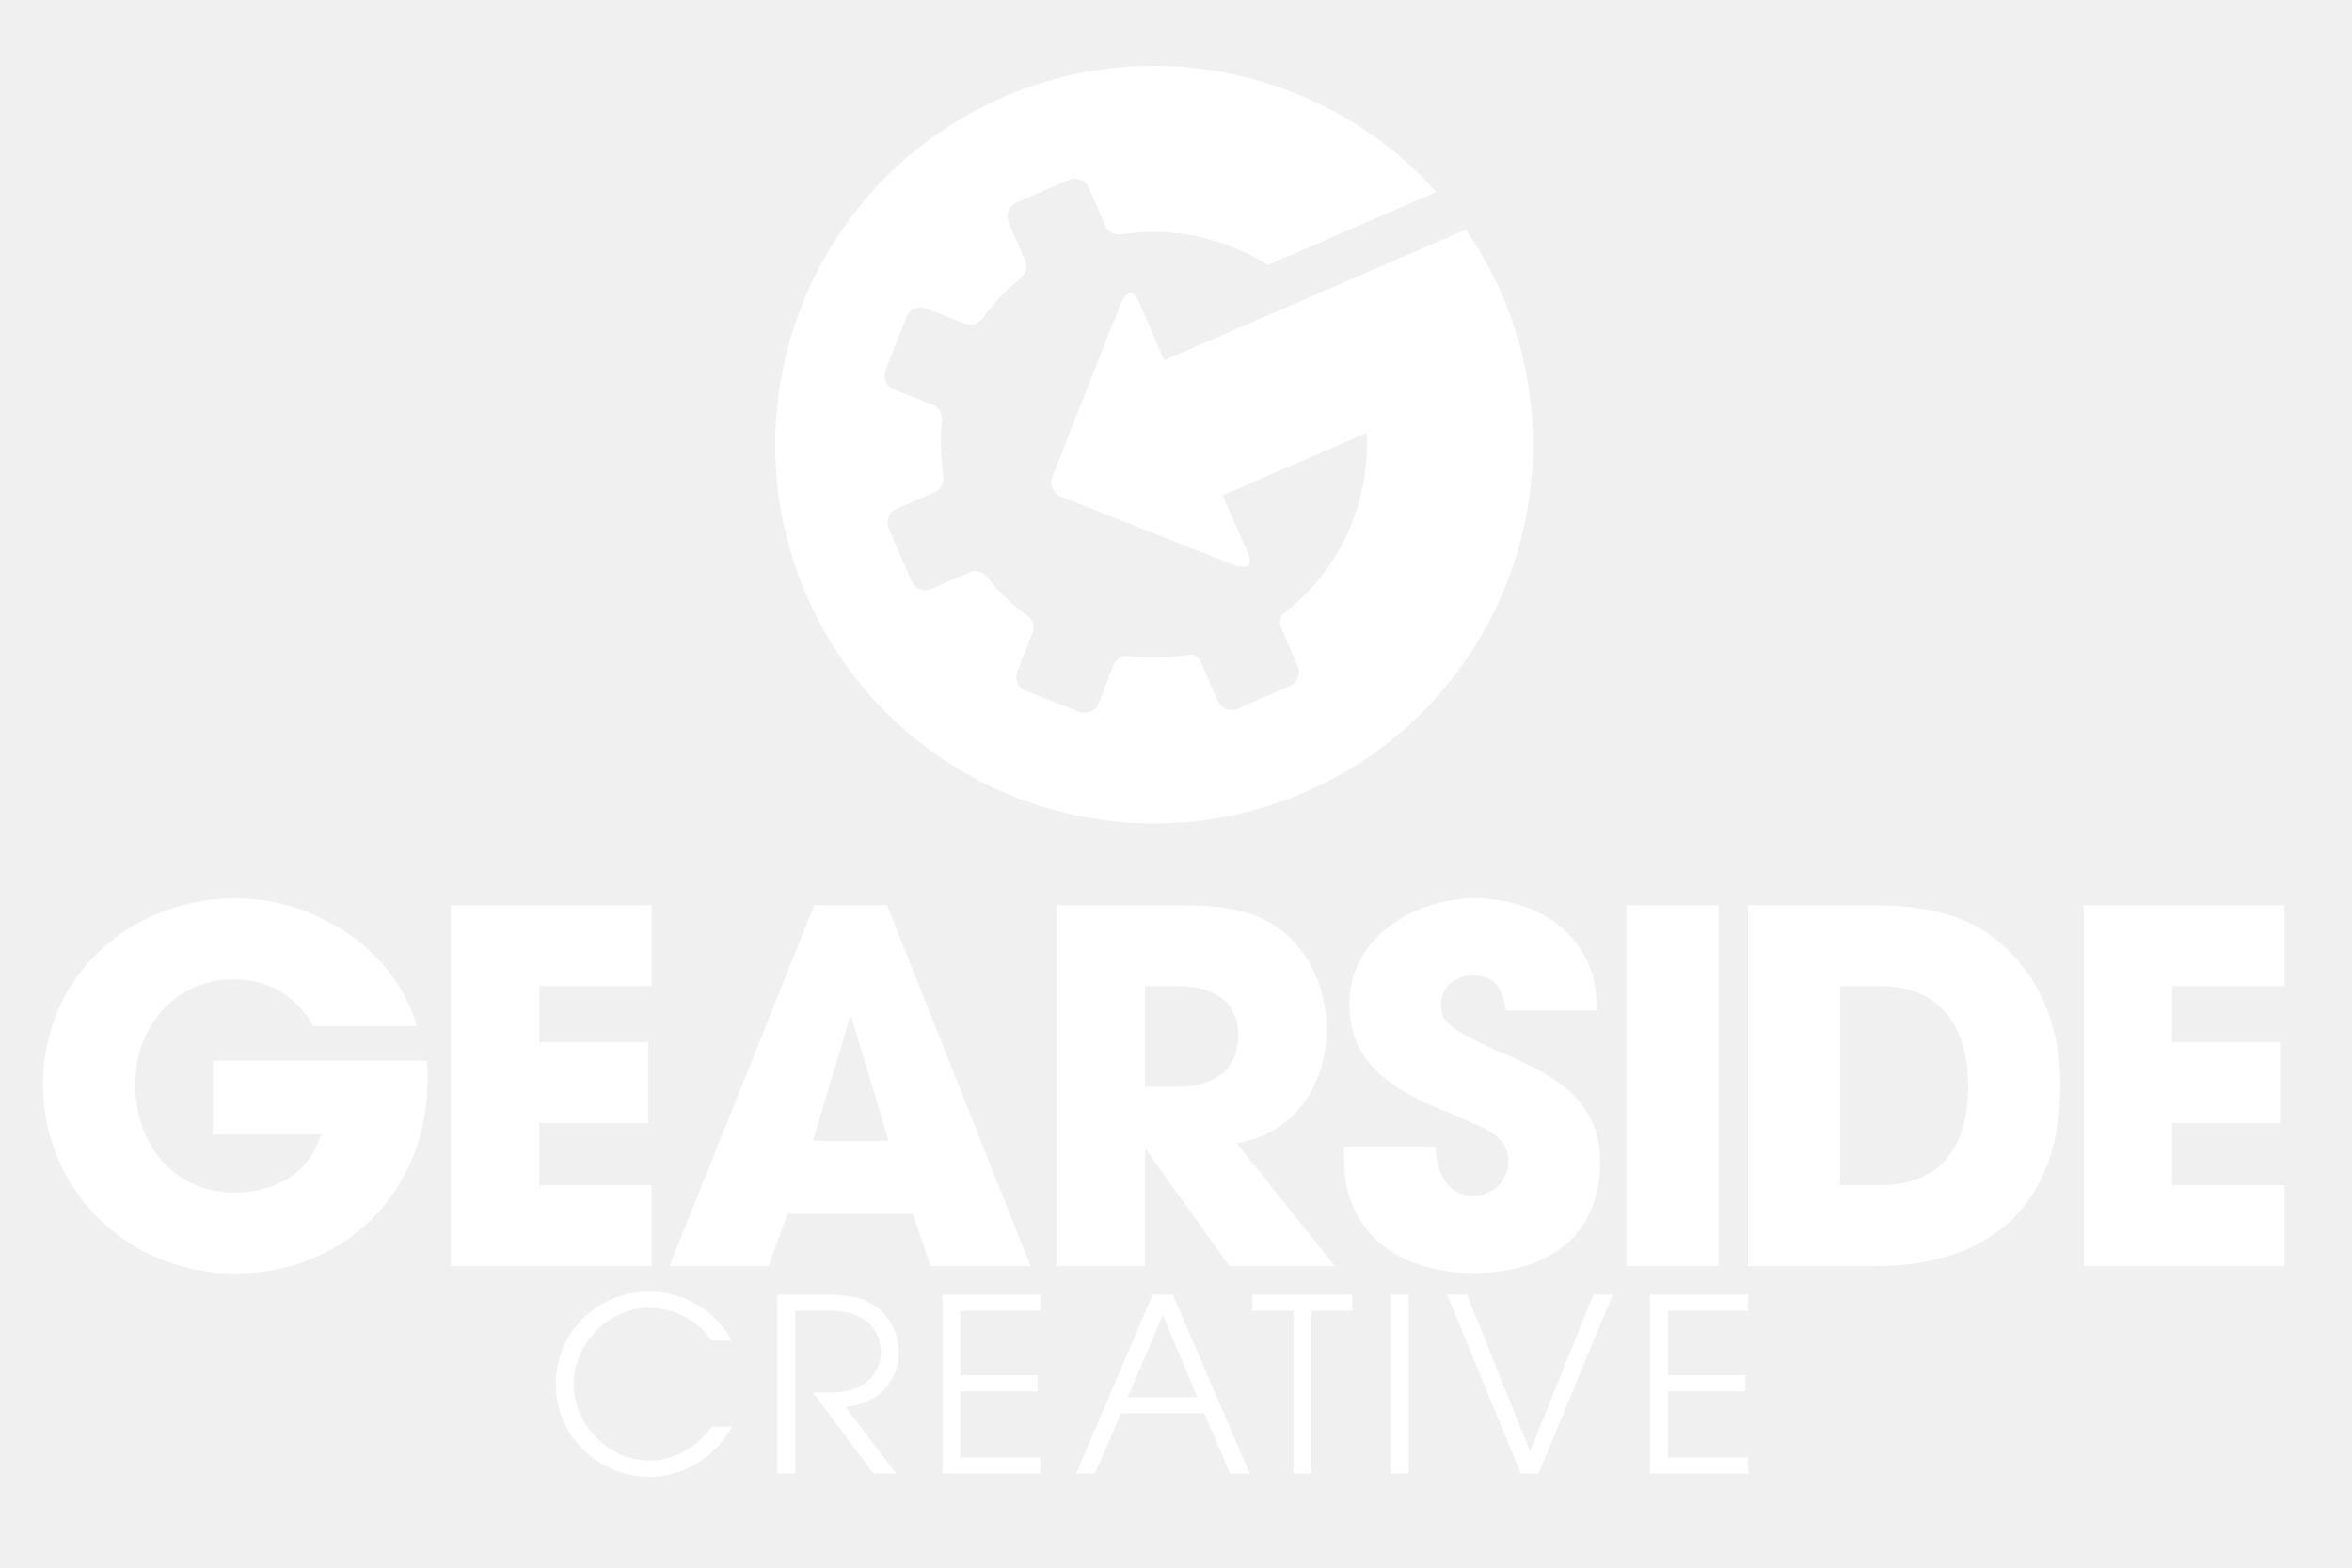
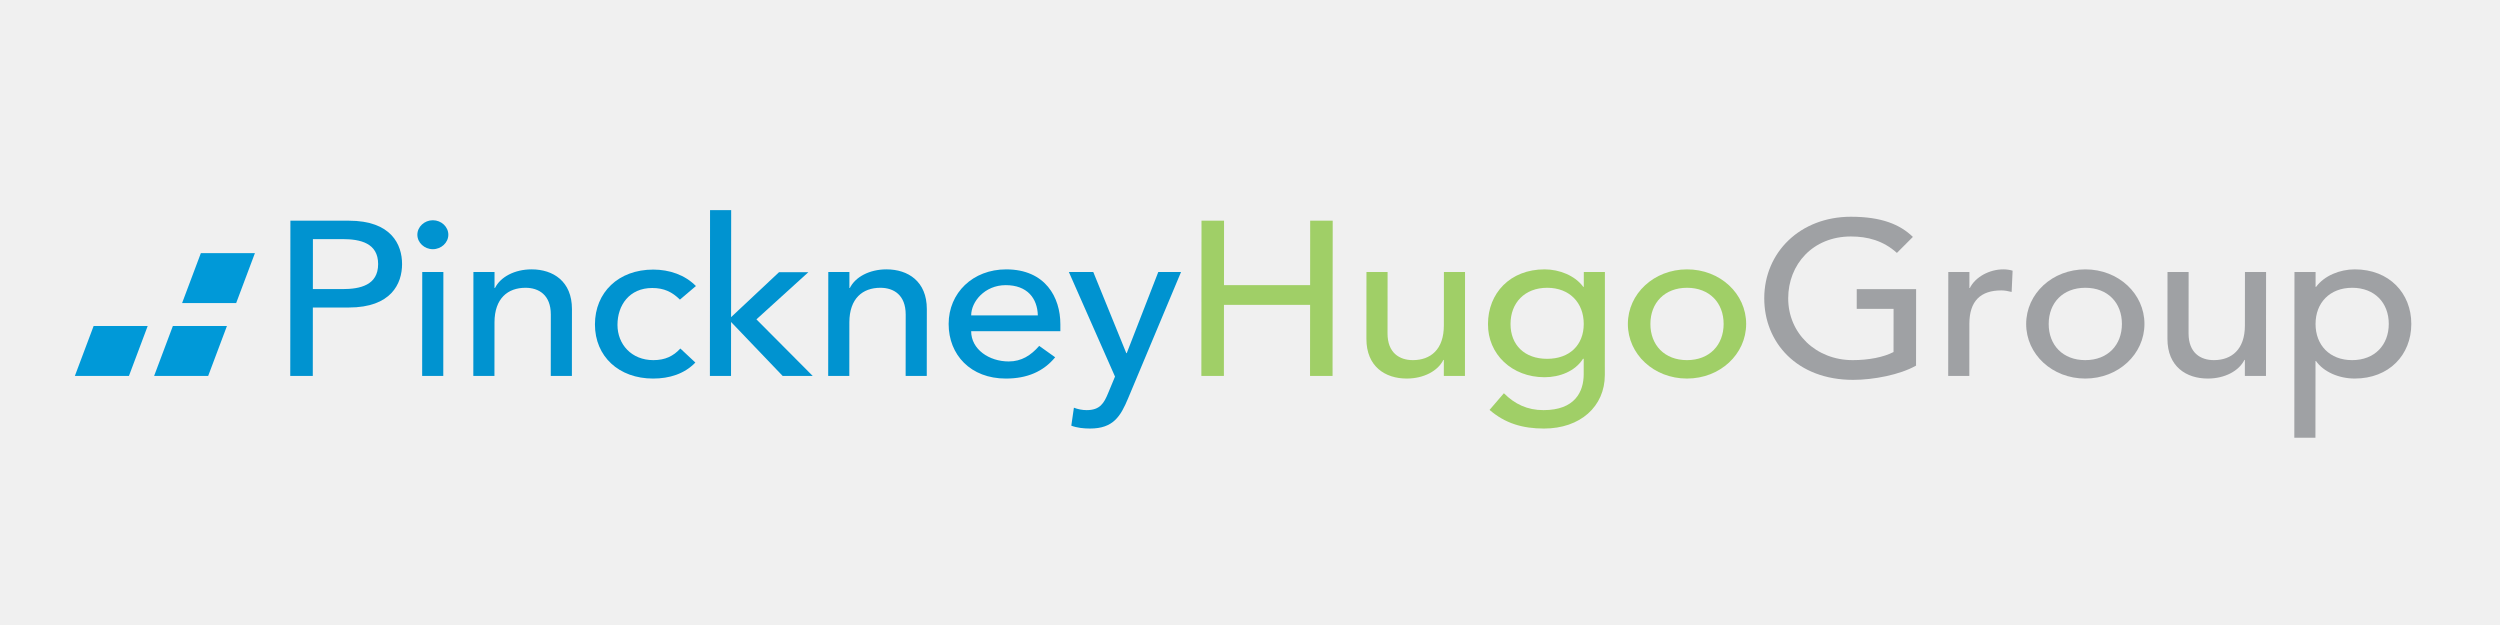
- <svg xmlns="http://www.w3.org/2000/svg" version="1.1" id="Layer_1" x="0px" y="0px" width="300px" height="200px" viewBox="0 0 300 200" enable-background="new 0 0 300 200" xml:space="preserve">
-   <g id="Logo_1_">
-     <g>
-       <g>
-         <path fill="#FFFFFF" d="M29.952,162.469c-13.572,0-24.465-10.52-24.465-24.155c0-13.821,11.144-23.717,24.651-23.717     c9.962,0,20.231,6.472,23.034,16.309H39.975c-2.117-3.799-5.791-5.976-10.148-5.976c-7.532,0-12.574,6.099-12.574,13.384     c0,7.534,4.792,13.819,12.638,13.819c5.04,0,9.585-2.303,11.018-7.405h-13.76v-9.4h27.33c0.062,0.808,0.062,1.617,0.062,2.425     C54.542,151.887,44.082,162.469,29.952,162.469z" />
-       </g>
-       <path fill="#FFFFFF" d="M57.523,161.535v-46.065H83.11v10.333H68.792v7.158h13.882v10.334H68.792v7.906H83.11v10.334H57.523z" />
-       <path fill="#FFFFFF" d="M118.688,161.535l-2.241-6.661h-16l-2.426,6.661H85.383l18.49-46.065h9.272l18.306,46.065H118.688z     M108.604,129.786h-0.063h-0.125l-4.729,15.75h9.646L108.604,129.786z" />
-       <path fill="#FFFFFF" d="M156.816,161.535l-10.644-14.877h-0.125v14.877H134.78v-46.065h14.567c4.854,0,10.21,0.122,14.193,3.297    c3.799,3.053,5.668,7.783,5.668,12.576c0,7.098-4.174,13.32-11.456,14.506l12.514,15.687H156.816z M150.343,125.802h-4.294v12.824    h4.17c4.42,0,7.719-1.869,7.719-6.598C157.938,127.484,154.392,125.802,150.343,125.802z" />
-       <path fill="#FFFFFF" d="M188.039,162.407c-9.277,0-16.623-4.796-16.623-14.629v-1.497h11.703c0,2.991,1.37,6.289,4.795,6.289    c2.426,0,4.48-1.928,4.48-4.417c0-2.989-2.489-3.984-4.917-5.044c-1.37-0.621-2.741-1.182-4.11-1.744    c-5.976-2.488-11.265-5.976-11.265-13.195c0-8.592,8.276-13.571,16.122-13.571c4.482,0,9.524,1.68,12.45,5.228    c2.365,2.927,2.926,5.478,3.049,9.089h-11.639c-0.374-2.552-1.246-4.481-4.237-4.481c-2.052,0-4.044,1.431-4.044,3.61    c0,0.685,0.062,1.37,0.437,1.93c1.12,1.867,7.159,4.232,9.09,5.106c6.1,2.801,10.768,5.977,10.768,13.197    C204.098,157.925,197.128,162.407,188.039,162.407z" />
-       <path fill="#FFFFFF" d="M207.443,161.535v-46.065h11.766v46.065H207.443z" />
-       <path fill="#FFFFFF" d="M239.079,161.535h-16.121v-46.065h15.251c8.343,0,15.127,1.368,20.355,8.589    c2.989,4.17,4.235,9.215,4.235,14.32C262.8,153.504,254.145,161.535,239.079,161.535z M239.827,125.802h-5.104v25.398h5.043    c8.03,0,11.268-5.167,11.268-12.638C251.033,131.219,247.671,125.802,239.827,125.802z" />
-       <path fill="#FFFFFF" d="M265.797,161.535v-46.065h25.584v10.333h-14.317v7.158h13.881v10.334h-13.881v7.906h14.317v10.334H265.797    z" />
-       <g>
-         <path fill="#FFFFFF" d="M82.841,188.396c-6.544,0-11.947-5.186-11.947-11.792c0-6.667,5.279-11.821,11.916-11.821     c3.457,0,6.73,1.48,9.015,4.073c0.586,0.648,1.111,1.359,1.45,2.161h-2.562c-1.76-2.622-4.786-4.167-7.934-4.167     c-5.249,0-9.6,4.601-9.6,9.787c0,5.125,4.476,9.694,9.631,9.694c3.303,0,6.049-1.731,7.995-4.324h2.563     C91.269,185.866,87.255,188.396,82.841,188.396z" />
-         <path fill="#FFFFFF" d="M107.848,179.476l6.454,8.521h-2.873l-7.747-10.342c1.418,0,3.518,0.093,4.908-0.339     c2.222-0.68,3.767-2.47,3.767-4.847c0-1.728-0.957-3.55-2.501-4.383c-1.42-0.771-2.84-0.865-4.446-0.865h-3.982v20.775h-2.284     v-22.845h5.804c1.729,0,4.013,0.094,5.617,0.865c2.563,1.234,4.074,3.674,4.074,6.513     C114.639,176.42,111.677,179.231,107.848,179.476z" />
-         <path fill="#FFFFFF" d="M120.2,187.997v-22.845h12.501v2.069h-10.216v8.211h9.877v2.068h-9.877v8.427h10.216v2.069H120.2z" />
-         <path fill="#FFFFFF" d="M156.905,187.997l-3.305-7.687h-10.617l-3.336,7.687h-2.375l9.754-22.845h2.562l9.816,22.845H156.905z      M148.323,167.747l-4.475,10.495h8.86L148.323,167.747z" />
-         <path fill="#FFFFFF" d="M167.279,167.222v20.775h-2.283v-20.775h-5.25v-2.069h12.75v2.069H167.279z" />
-         <path fill="#FFFFFF" d="M177.375,187.997v-22.845h2.286v22.845H177.375z" />
-         <path fill="#FFFFFF" d="M196.239,187.997h-2.253l-9.416-22.845h2.531l8.057,20.002l8.091-20.002h2.466L196.239,187.997z" />
-         <path fill="#FFFFFF" d="M210.473,187.997v-22.845h12.504v2.069h-10.218v8.211h9.875v2.068h-9.875v8.427h10.218v2.069H210.473z" />
-       </g>
-       <path fill="#FFFFFF" d="M194.435,46.503c-0.657-3.031-1.613-6.043-2.893-8.996c-1.276-2.943-2.815-5.687-4.567-8.231    l-38.48,16.683l-3.214-7.42c-0.008-0.016-0.019-0.03-0.025-0.044c-1.088-2.513-2.234,0.062-2.325,0.277l-7.082,17.925l0.014,0.008    l-1.645,4.157c-0.375,0.948,0.062,2.009,0.967,2.443l22.234,8.785c0.429,0.146,2.775,0.861,1.74-1.523    c-0.008-0.018-0.012-0.037-0.019-0.053l-3.178-7.33l18.347-7.956c0.495,8.928-3.479,17.664-10.697,23.136    c-0.331,0.482-0.47,1.06-0.177,1.757l2.109,4.86c0.422,0.978-0.024,2.113-1.002,2.538l-6.691,2.898    c-0.976,0.425-2.113-0.023-2.536-1l-2.141-4.941c-0.309-0.625-0.797-0.901-1.345-0.992c-2.729,0.476-5.474,0.524-8.146,0.173    c-0.675,0.062-1.284,0.353-1.607,1.149l-1.947,4.926c-0.391,0.993-1.512,1.477-2.503,1.085l-6.779-2.677    c-0.99-0.392-1.476-1.513-1.086-2.503l1.979-5.008c0.261-0.764,0.017-1.369-0.417-1.858c-2.016-1.448-3.824-3.168-5.372-5.104    c-0.574-0.632-1.318-1.062-2.293-0.65l-4.859,2.106c-0.978,0.424-2.114-0.024-2.538-1.003l-2.9-6.687    c-0.423-0.978,0.024-2.115,1.002-2.54l4.94-2.142c1.051-0.515,1.126-1.544,0.964-2.509l0.004-0.005    c-0.014-0.101-0.019-0.199-0.029-0.299c-0.281-2.098-0.317-4.218-0.106-6.323c0.012-0.809-0.23-1.58-1.166-1.959l-4.926-1.948    c-0.989-0.392-1.478-1.512-1.084-2.503l2.677-6.779c0.39-0.99,1.513-1.477,2.503-1.088l5.009,1.98    c1.109,0.377,1.888-0.295,2.456-1.095h0.009c1.22-1.612,2.617-3.084,4.162-4.389l0.002-0.023c0.796-0.607,1.465-1.432,0.983-2.573    l-2.106-4.86c-0.425-0.979,0.022-2.114,1-2.538l6.687-2.899c0.978-0.424,2.115,0.024,2.54,1l2.142,4.942    c0.426,0.867,1.2,1.064,2,1.019c6.579-1.024,13.213,0.442,18.691,3.903l21.487-9.316C169.702,9.409,147.576,3.9,127.985,12.395    c-24.484,10.617-35.727,39.071-25.112,63.555c10.616,24.484,39.07,35.727,63.557,25.112    C187.96,91.726,199.244,68.599,194.435,46.503z" />
-     </g>
+ <svg xmlns="http://www.w3.org/2000/svg" version="1.1" id="Layer_1" x="0px" y="0px" width="320px" height="80px" viewBox="0 0 320 80" enable-background="new 0 0 320 80" xml:space="preserve">
+   <g>
+     <polygon fill-rule="evenodd" clip-rule="evenodd" fill="#0099D8" points="9.583,48.118 11.984,41.727 18.905,41.727 16.504,48.118    9.583,48.118  " />
+     <polygon fill-rule="evenodd" clip-rule="evenodd" fill="#0099D8" points="19.727,48.118 22.127,41.727 29.048,41.727    26.647,48.118 19.727,48.118  " />
+     <polygon fill-rule="evenodd" clip-rule="evenodd" fill="#0099D8" points="23.308,38.794 25.709,32.403 32.629,32.403    30.229,38.794 23.308,38.794  " />
+   </g>
+   <g>
+     <path fill="#0093D0" d="M37.171,28.248h7.48c5.438,0,6.817,3.059,6.814,5.557c-0.002,2.498-1.387,5.557-6.824,5.557h-4.596   l-0.008,8.757h-2.884L37.171,28.248z M40.047,37.004h3.785c2.283,0,4.567-0.505,4.569-3.199c0.003-2.694-2.28-3.199-4.563-3.199   h-3.785L40.047,37.004z" />
+     <path fill="#0093D0" d="M55.406,28.191c1.082,0,1.982,0.842,1.981,1.853c0,1.01-0.902,1.853-1.984,1.853s-1.982-0.842-1.981-1.853   S54.324,28.191,55.406,28.191z M54.048,34.815h2.704L56.74,48.118h-2.704L54.048,34.815z" />
+     <path fill="#0093D0" d="M60.597,34.815H63.3l-0.001,2.048h0.06c0.692-1.403,2.496-2.385,4.688-2.385   c2.764,0,5.166,1.543,5.163,5.08l-0.008,8.56h-2.704l0.007-7.858c0.003-2.498-1.528-3.424-3.241-3.424   c-2.253,0-3.967,1.347-3.969,4.434l-0.006,6.849h-2.704L60.597,34.815z" />
+     <path fill="#0093D0" d="M87.03,38.352c-0.99-0.983-2.041-1.488-3.543-1.488c-2.944,0-4.448,2.217-4.45,4.714   c-0.002,2.499,1.798,4.519,4.592,4.519c1.502,0,2.554-0.505,3.456-1.487l1.921,1.797c-1.413,1.46-3.336,2.049-5.409,2.049   c-4.386,0-7.448-2.835-7.444-6.933c0.003-4.098,3.01-7.016,7.457-7.016c2.073,0,4.055,0.674,5.466,2.105L87.03,38.352z" />
+     <path fill="#0093D0" d="M90.886,26.901h2.704l-0.012,13.695l6.134-5.752h3.755l-6.645,6.034l7.204,7.241h-3.846l-6.603-6.904   l-0.006,6.904h-2.704L90.886,26.901z" />
+     <path fill="#0093D0" d="M106.021,34.815h2.703l-0.001,2.048h0.06c0.692-1.403,2.496-2.385,4.688-2.385   c2.764,0,5.166,1.543,5.163,5.08l-0.008,8.56h-2.704l0.007-7.858c0.002-2.498-1.529-3.424-3.242-3.424   c-2.253,0-3.967,1.347-3.969,4.434l-0.006,6.849h-2.704L106.021,34.815z" />
+     <path fill="#0093D0" d="M124.309,42.393c-0.002,2.329,2.31,3.873,4.803,3.873c1.652,0,2.854-0.786,3.907-1.992l2.042,1.458   c-1.504,1.825-3.578,2.724-6.311,2.724c-4.506,0-7.328-3.032-7.324-6.988c0.003-3.985,3.101-6.988,7.367-6.988   c5.017,0,6.937,3.592,6.933,7.016l0,0.898H124.309z M132.843,40.371c-0.058-2.216-1.378-3.872-4.112-3.872   c-2.674,0-4.418,2.104-4.42,3.872H132.843z" />
+     <path fill="#0093D0" d="M136.813,34.815h3.125l4.227,10.384h0.06l4.035-10.384h2.914l-6.774,16.165   c-0.963,2.301-1.896,3.873-4.87,3.873c-0.811,0-1.652-0.085-2.403-0.365l0.332-2.301c0.511,0.196,1.082,0.309,1.622,0.309   c1.713,0,2.224-0.87,2.766-2.189l0.874-2.104L136.813,34.815z" />
+     <path fill="#A0CF67" d="M153.793,28.248h2.884l-0.007,8.251h11.025l0.008-8.251h2.884l-0.019,19.87h-2.884l0.009-9.093h-11.026   l-0.008,9.093h-2.884L153.793,28.248z" />
+     <path fill="#A0CF67" d="M187.513,48.118h-2.704l0.002-2.049h-0.061c-0.692,1.402-2.496,2.386-4.688,2.386   c-2.764,0-5.165-1.544-5.162-5.081l0.007-8.559h2.705l-0.008,7.858c-0.002,2.497,1.529,3.423,3.242,3.423   c2.253,0,3.967-1.347,3.968-4.434l0.008-6.848h2.703L187.513,48.118z" />
+     <path fill="#A0CF67" d="M205.418,48.006c-0.004,4.014-3.131,6.848-7.787,6.848c-2.704,0-4.957-0.646-6.968-2.386l1.835-2.133   c1.411,1.403,3.002,2.161,5.074,2.161c4.025,0,5.14-2.357,5.142-4.603l0.002-1.965h-0.091c-1.022,1.6-2.977,2.357-4.928,2.357   c-4.177,0-7.268-2.946-7.234-6.819c0.004-3.929,2.83-6.988,7.246-6.988c1.922,0,3.905,0.813,4.954,2.245h0.062l0.002-1.908h2.702   L205.418,48.006z M193.348,41.467c-0.004,2.694,1.797,4.462,4.682,4.462c2.884,0,4.688-1.768,4.69-4.462   c0.002-2.695-1.798-4.631-4.682-4.631C195.153,36.836,193.349,38.772,193.348,41.467z" />
+     <path fill="#A0CF67" d="M215.944,34.479c4.235,0,7.567,3.115,7.564,6.988c-0.004,3.873-3.341,6.988-7.577,6.988   s-7.568-3.115-7.564-6.988C208.37,37.593,211.709,34.479,215.944,34.479z M215.935,46.097c2.884,0,4.688-1.936,4.69-4.63   c0.002-2.695-1.799-4.631-4.683-4.631s-4.688,1.936-4.691,4.631C211.249,44.161,213.051,46.097,215.935,46.097z" />
+     <path fill="#9FA1A4" d="M245.263,37.004l-0.009,9.795c-2.073,1.179-5.469,1.824-8.053,1.824c-7.21,0-11.381-4.799-11.377-10.44   c0.005-5.894,4.606-10.44,11.096-10.44c3.904,0,6.278,0.982,7.929,2.582l-2.045,2.048c-1.741-1.571-3.754-2.104-5.887-2.104   c-4.866,0-8.024,3.564-8.027,7.914c-0.005,4.491,3.567,7.914,8.254,7.914c2.013,0,3.936-0.365,5.228-1.038l0.006-5.528h-4.717   l0.002-2.526H245.263z" />
+     <path fill="#9FA1A4" d="M249.381,34.815h2.704l-0.002,2.048h0.06c0.692-1.403,2.496-2.385,4.269-2.385   c0.42,0,0.841,0.056,1.201,0.168l-0.122,2.722c-0.451-0.112-0.901-0.196-1.321-0.196c-2.645,0-4.087,1.347-4.091,4.267   l-0.005,6.679h-2.705L249.381,34.815z" />
+     <path fill="#9FA1A4" d="M266.925,34.479c4.236,0,7.568,3.115,7.565,6.988c-0.004,3.873-3.342,6.988-7.577,6.988   c-4.236,0-7.567-3.115-7.563-6.988C259.353,37.593,262.689,34.479,266.925,34.479z M266.915,46.097c2.884,0,4.688-1.936,4.69-4.63   c0.003-2.695-1.798-4.631-4.682-4.631c-2.885,0-4.689,1.936-4.69,4.631C262.23,44.161,264.031,46.097,266.915,46.097z" />
+     <path fill="#9FA1A4" d="M290.046,48.118h-2.704l0.001-2.049h-0.059c-0.692,1.402-2.496,2.386-4.688,2.386   c-2.764,0-5.167-1.544-5.163-5.081l0.007-8.559h2.704l-0.007,7.858c-0.003,2.497,1.529,3.423,3.241,3.423   c2.253,0,3.967-1.347,3.97-4.434l0.006-6.848h2.704L290.046,48.118z" />
+     <path fill="#9FA1A4" d="M293.692,34.815h2.704l-0.002,1.908h0.061c1.053-1.432,3.036-2.245,4.959-2.245   c4.416,0,7.237,3.059,7.233,6.988c-0.004,3.985-2.86,6.988-7.246,6.988c-2.043,0-3.995-0.87-4.955-2.246h-0.061l-0.009,9.823   h-2.703L293.692,34.815z M296.391,41.467c-0.003,2.694,1.798,4.63,4.682,4.63c2.885,0,4.688-1.936,4.69-4.63   c0.004-2.695-1.798-4.631-4.682-4.631S296.393,38.772,296.391,41.467z" />
  </g>
</svg>
